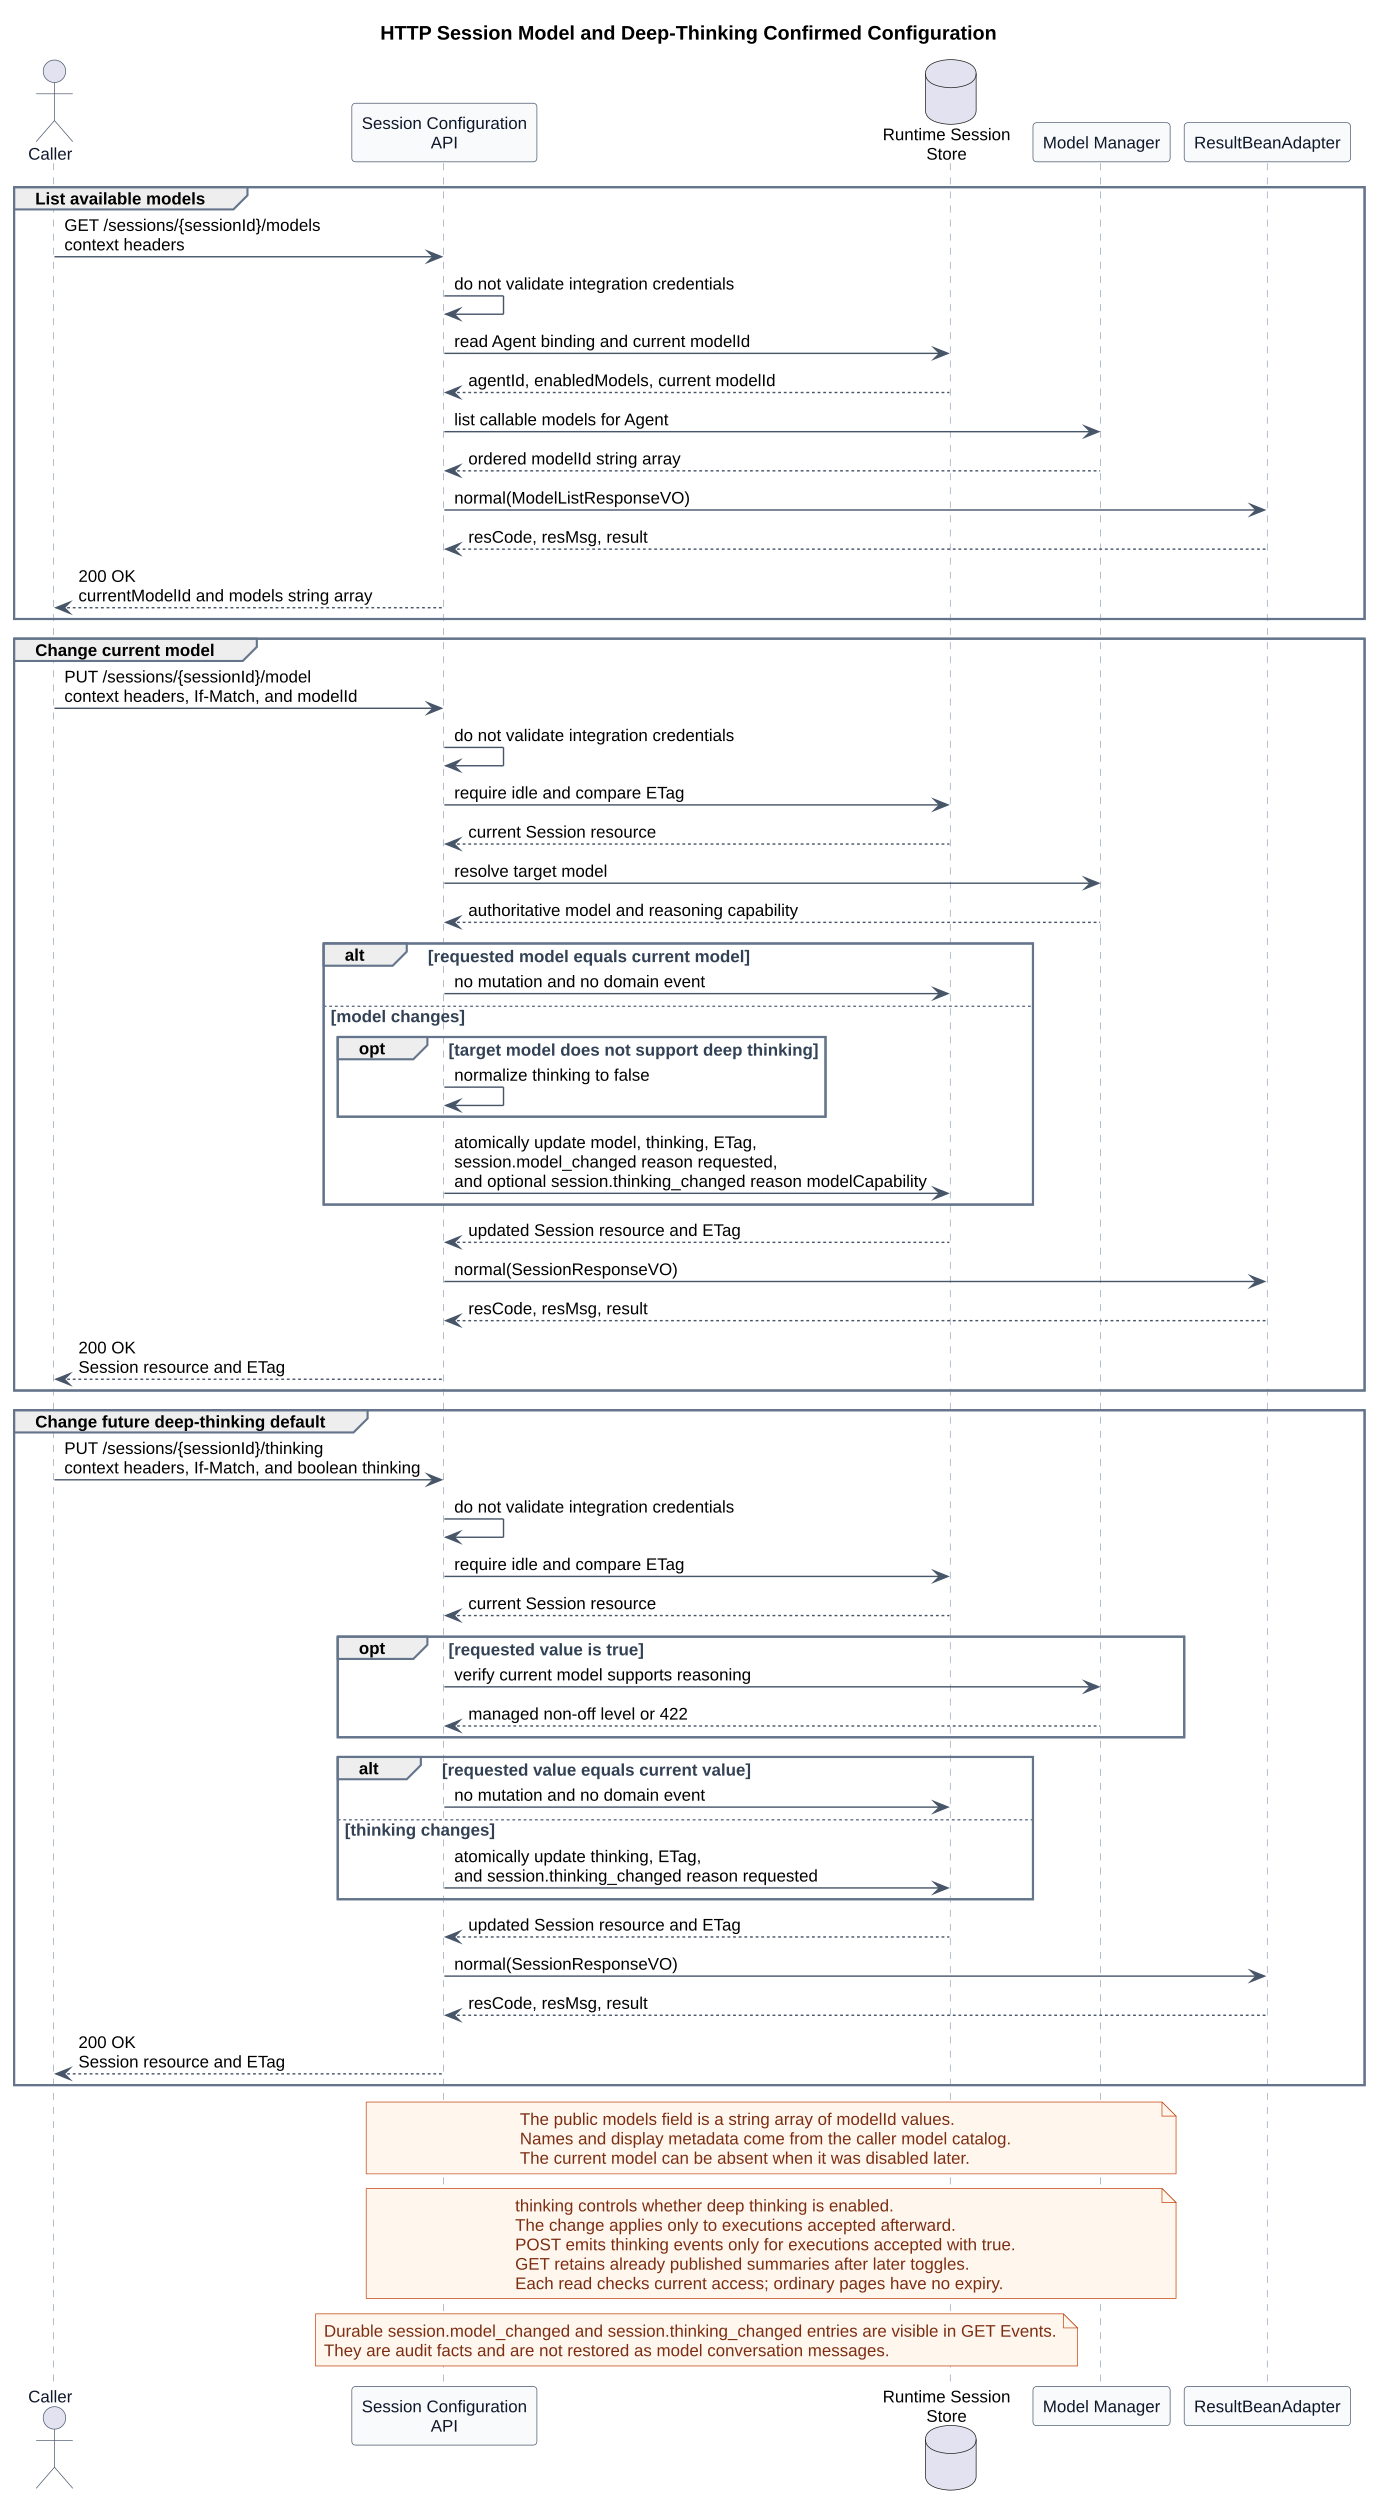
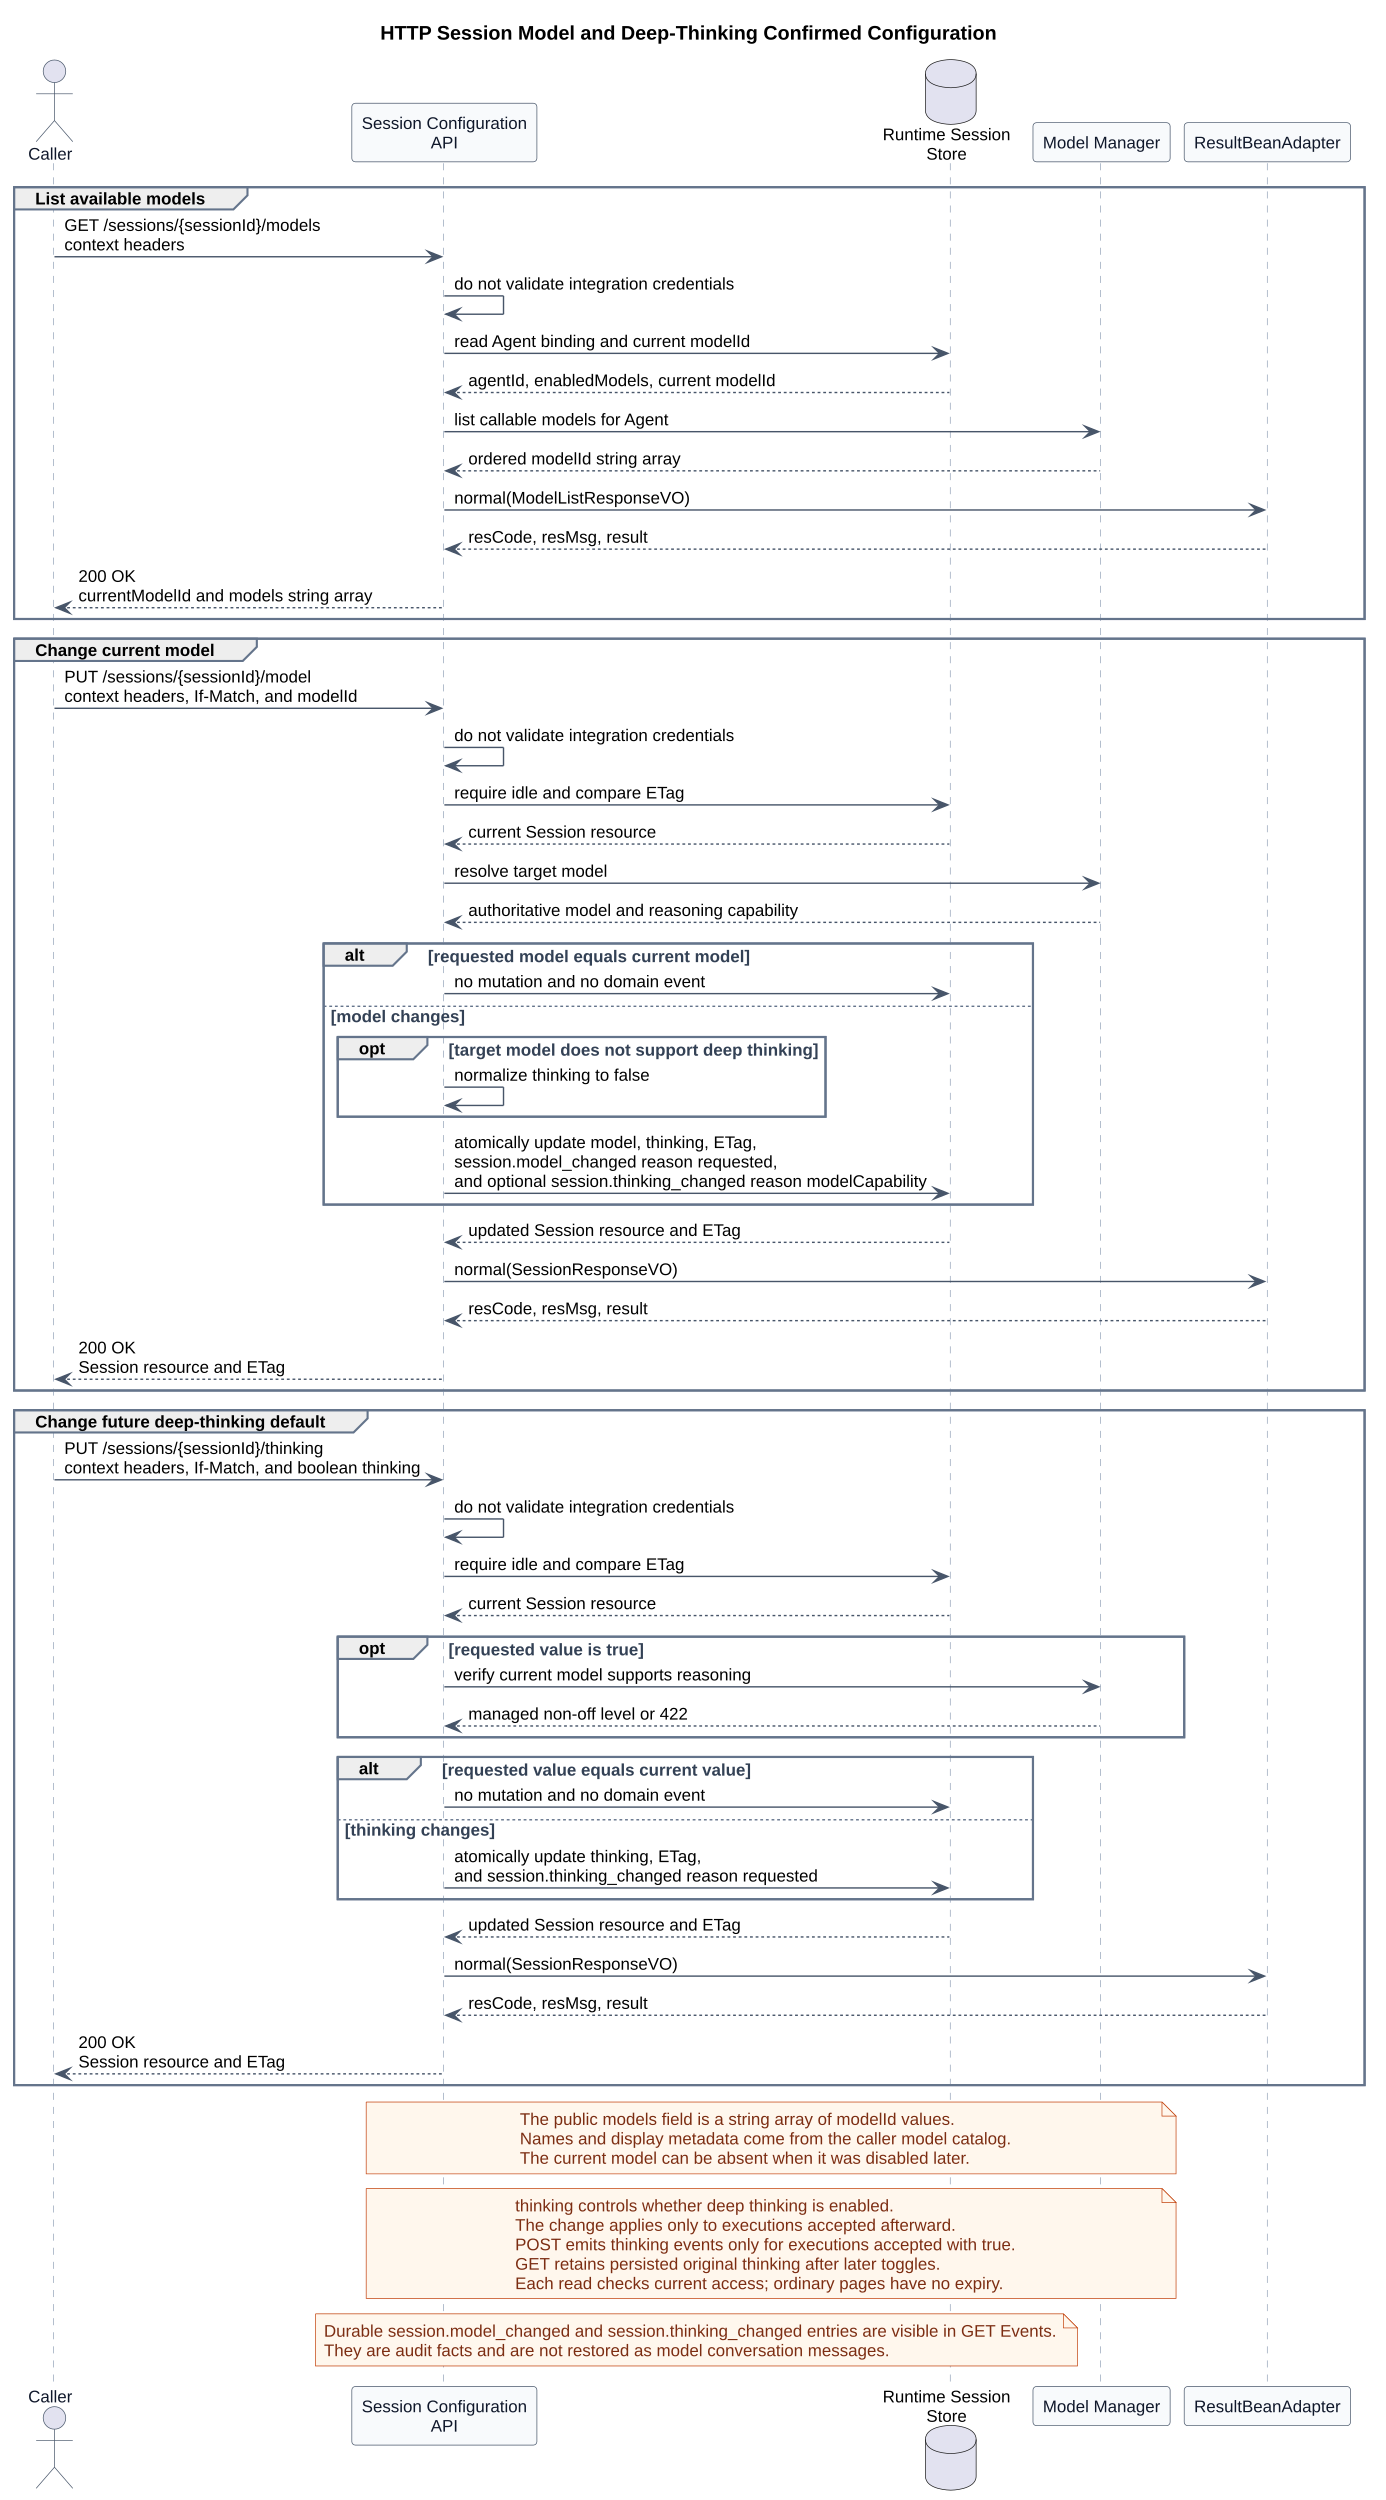
<svg xmlns="http://www.w3.org/2000/svg" contentStyleType="text/css" data-diagram-type="SEQUENCE" height="1775px" preserveAspectRatio="none" style="width:984px;height:1775px;background:#FFFFFF;" version="1.1" viewBox="0 0 984 1775" width="984px" zoomAndPan="magnify">
  <defs />
  <g>
    <g class="title" data-source-line="1">
      <text fill="#000000" font-family="Arial" font-size="14" font-weight="700" lengthAdjust="spacing" textLength="437.89" x="269.985" y="28.132">HTTP Session Model and Deep-Thinking Confirmed Configuration</text>
    </g>
    <rect fill="none" height="306.586" style="stroke:#64748B;stroke-width:1.5;" width="958.859" x="10" y="132.898" />
    <rect fill="none" height="533.775" style="stroke:#64748B;stroke-width:1.5;" width="958.859" x="10" y="453.483" />
    <rect fill="none" height="185.391" style="stroke:#64748B;stroke-width:1.5;" width="503.617" x="229.795" y="669.874" />
    <rect fill="none" height="56.598" style="stroke:#64748B;stroke-width:1.5;" width="346.32" x="239.795" y="736.27" />
    <rect fill="none" height="479.178" style="stroke:#64748B;stroke-width:1.5;" width="958.859" x="10" y="1001.259" />
    <rect fill="none" height="71.397" style="stroke:#64748B;stroke-width:1.5;" width="600.996" x="239.795" y="1162.052" />
    <rect fill="none" height="100.994" style="stroke:#64748B;stroke-width:1.5;" width="493.617" x="239.795" y="1247.448" />
    <g class="participant-lifeline" data-entity-uid="part1" data-qualified-name="Caller" data-source-line="51" id="part1-lifeline">
      <g>
        <rect fill="#000000" fill-opacity="0" height="1579.527" width="8" x="34.671" y="115.897" />
        <line style="stroke:#94A3B8;stroke-width:0.5;stroke-dasharray:5,5;" x1="38" x2="38" y1="115.897" y2="1695.425" />
      </g>
    </g>
    <g class="participant-lifeline" data-entity-uid="part2" data-qualified-name="API" data-source-line="52" id="part2-lifeline">
      <g>
        <rect fill="#000000" fill-opacity="0" height="1579.527" width="8" x="311.497" y="115.897" />
        <line style="stroke:#94A3B8;stroke-width:0.5;stroke-dasharray:5,5;" x1="314.795" x2="314.795" y1="115.897" y2="1695.425" />
      </g>
    </g>
    <g class="participant-lifeline" data-entity-uid="part3" data-qualified-name="Store" data-source-line="53" id="part3-lifeline">
      <g>
        <rect fill="#000000" fill-opacity="0" height="1579.527" width="8" x="671.058" y="115.897" />
        <line style="stroke:#94A3B8;stroke-width:0.5;stroke-dasharray:5,5;" x1="674.703" x2="674.703" y1="115.897" y2="1695.425" />
      </g>
    </g>
    <g class="participant-lifeline" data-entity-uid="part4" data-qualified-name="Models" data-source-line="54" id="part4-lifeline">
      <g>
        <rect fill="#000000" fill-opacity="0" height="1579.527" width="8" x="778.102" y="115.897" />
        <line style="stroke:#94A3B8;stroke-width:0.5;stroke-dasharray:5,5;" x1="781.412" x2="781.412" y1="115.897" y2="1695.425" />
      </g>
    </g>
    <g class="participant-lifeline" data-entity-uid="part5" data-qualified-name="ResultBeanAdapter" data-source-line="55" id="part5-lifeline">
      <g>
        <rect fill="#000000" fill-opacity="0" height="1579.527" width="8" x="895.825" y="115.897" />
        <line style="stroke:#94A3B8;stroke-width:0.5;stroke-dasharray:5,5;" x1="899.791" x2="899.791" y1="115.897" y2="1695.425" />
      </g>
    </g>
    <g class="participant participant-head" data-entity-uid="part1" data-qualified-name="Caller" data-source-line="51" id="part1-head">
      <text fill="#0F172A" font-family="Arial" font-size="12" lengthAdjust="spacing" textLength="31.342" x="20" y="113.355">Caller</text>
      <ellipse cx="38.671" cy="50.599" fill="#E2E2F0" rx="8" ry="8" style="stroke:#475569;stroke-width:0.5;" />
      <path d="M38.671,58.599 L38.671,85.599 M25.671,66.599 L51.671,66.599 M38.671,85.599 L25.671,100.599 M38.671,85.599 L51.671,100.599" fill="none" style="stroke:#475569;stroke-width:0.5;" />
    </g>
    <g class="participant participant-tail" data-entity-uid="part1" data-qualified-name="Caller" data-source-line="51" id="part1-tail">
      <text fill="#0F172A" font-family="Arial" font-size="12" lengthAdjust="spacing" textLength="31.342" x="20" y="1705.681">Caller</text>
      <ellipse cx="38.671" cy="1716.724" fill="#E2E2F0" rx="8" ry="8" style="stroke:#475569;stroke-width:0.5;" />
      <path d="M38.671,1724.724 L38.671,1751.724 M25.671,1732.724 L51.671,1732.724 M38.671,1751.724 L25.671,1766.724 M38.671,1751.724 L51.671,1766.724" fill="none" style="stroke:#475569;stroke-width:0.5;" />
    </g>
    <g class="participant participant-head" data-entity-uid="part2" data-qualified-name="API" data-source-line="52" id="part2-head">
      <rect fill="#F8FAFC" height="41.598" rx="2.5" ry="2.5" style="stroke:#475569;stroke-width:0.5;" width="131.404" x="249.795" y="73.3" />
      <text fill="#0F172A" font-family="Arial" font-size="12" lengthAdjust="spacing" textLength="117.404" x="256.795" y="91.556">Session Configuration</text>
      <text fill="#0F172A" font-family="Arial" font-size="12" lengthAdjust="spacing" textLength="19.342" x="305.826" y="105.355">API</text>
    </g>
    <g class="participant participant-tail" data-entity-uid="part2" data-qualified-name="API" data-source-line="52" id="part2-tail">
      <rect fill="#F8FAFC" height="41.598" rx="2.5" ry="2.5" style="stroke:#475569;stroke-width:0.5;" width="131.404" x="249.795" y="1694.425" />
      <text fill="#0F172A" font-family="Arial" font-size="12" lengthAdjust="spacing" textLength="117.404" x="256.795" y="1712.681">Session Configuration</text>
      <text fill="#0F172A" font-family="Arial" font-size="12" lengthAdjust="spacing" textLength="19.342" x="305.826" y="1726.479">API</text>
    </g>
    <g class="participant participant-head" data-entity-uid="part3" data-qualified-name="Store" data-source-line="53" id="part3-head">
      <text fill="#000000" font-family="Arial" font-size="12" lengthAdjust="spacing" textLength="90.709" x="626.703" y="99.556">Runtime Session</text>
      <text fill="#000000" font-family="Arial" font-size="12" lengthAdjust="spacing" textLength="28.682" x="657.717" y="113.355">Store</text>
      <path d="M657.058,52.3 C657.058,42.3 675.058,42.3 675.058,42.3 C675.058,42.3 693.058,42.3 693.058,52.3 L693.058,78.3 C693.058,88.3 675.058,88.3 675.058,88.3 C675.058,88.3 657.058,88.3 657.058,78.3 L657.058,52.3" fill="#E2E2F0" style="stroke:#181818;stroke-width:0.5;" />
      <path d="M657.058,52.3 C657.058,62.3 675.058,62.3 675.058,62.3 C675.058,62.3 693.058,62.3 693.058,52.3" fill="none" style="stroke:#181818;stroke-width:0.5;" />
    </g>
    <g class="participant participant-tail" data-entity-uid="part3" data-qualified-name="Store" data-source-line="53" id="part3-tail">
      <text fill="#000000" font-family="Arial" font-size="12" lengthAdjust="spacing" textLength="90.709" x="626.703" y="1705.681">Runtime Session</text>
      <text fill="#000000" font-family="Arial" font-size="12" lengthAdjust="spacing" textLength="28.682" x="657.717" y="1719.479">Store</text>
      <path d="M657.058,1732.023 C657.058,1722.023 675.058,1722.023 675.058,1722.023 C675.058,1722.023 693.058,1722.023 693.058,1732.023 L693.058,1758.023 C693.058,1768.023 675.058,1768.023 675.058,1768.023 C675.058,1768.023 657.058,1768.023 657.058,1758.023 L657.058,1732.023" fill="#E2E2F0" style="stroke:#181818;stroke-width:0.5;" />
      <path d="M657.058,1732.023 C657.058,1742.023 675.058,1742.023 675.058,1742.023 C675.058,1742.023 693.058,1742.023 693.058,1732.023" fill="none" style="stroke:#181818;stroke-width:0.5;" />
    </g>
    <g class="participant participant-head" data-entity-uid="part4" data-qualified-name="Models" data-source-line="54" id="part4-head">
      <rect fill="#F8FAFC" height="27.799" rx="2.5" ry="2.5" style="stroke:#475569;stroke-width:0.5;" width="97.379" x="733.412" y="87.099" />
      <text fill="#0F172A" font-family="Arial" font-size="12" lengthAdjust="spacing" textLength="83.379" x="740.412" y="105.355">Model Manager</text>
    </g>
    <g class="participant participant-tail" data-entity-uid="part4" data-qualified-name="Models" data-source-line="54" id="part4-tail">
      <rect fill="#F8FAFC" height="27.799" rx="2.5" ry="2.5" style="stroke:#475569;stroke-width:0.5;" width="97.379" x="733.412" y="1694.425" />
      <text fill="#0F172A" font-family="Arial" font-size="12" lengthAdjust="spacing" textLength="83.379" x="740.412" y="1712.681">Model Manager</text>
    </g>
    <g class="participant participant-head" data-entity-uid="part5" data-qualified-name="ResultBeanAdapter" data-source-line="55" id="part5-head">
      <rect fill="#F8FAFC" height="27.799" rx="2.5" ry="2.5" style="stroke:#475569;stroke-width:0.5;" width="118.068" x="840.791" y="87.099" />
      <text fill="#0F172A" font-family="Arial" font-size="12" lengthAdjust="spacing" textLength="104.068" x="847.791" y="105.355">ResultBeanAdapter</text>
    </g>
    <g class="participant participant-tail" data-entity-uid="part5" data-qualified-name="ResultBeanAdapter" data-source-line="55" id="part5-tail">
      <rect fill="#F8FAFC" height="27.799" rx="2.5" ry="2.5" style="stroke:#475569;stroke-width:0.5;" width="118.068" x="840.791" y="1694.425" />
      <text fill="#0F172A" font-family="Arial" font-size="12" lengthAdjust="spacing" textLength="104.068" x="847.791" y="1712.681">ResultBeanAdapter</text>
    </g>
    <path d="M10,132.898 L175.715,132.898 L175.715,138.696 L165.715,148.696 L10,148.696 L10,132.898" fill="#EEEEEE" style="stroke:#64748B;stroke-width:1.5;" />
    <rect fill="none" height="306.586" style="stroke:#64748B;stroke-width:1.5;" width="958.859" x="10" y="132.898" />
    <text fill="#000000" font-family="Arial" font-size="12" font-weight="700" lengthAdjust="spacing" textLength="120.715" x="25" y="145.153">List available models</text>
    <g class="message" data-entity-1="part1" data-entity-2="part2" data-source-line="58" id="msg1">
      <polygon fill="#475569" points="303.497,178.294,313.497,182.294,303.497,186.294,307.497,182.294" style="stroke:#475569;stroke-width:1;stroke-linejoin:miter;stroke-miterlimit:10;" />
      <line style="stroke:#475569;stroke-width:1;" x1="38.671" x2="309.497" y1="182.294" y2="182.294" />
      <text fill="#000000" font-family="Arial" font-size="12" lengthAdjust="spacing" textLength="182.086" x="45.671" y="163.952">GET /sessions/{sessionId}/models</text>
      <text fill="#000000" font-family="Arial" font-size="12" lengthAdjust="spacing" textLength="85.389" x="45.671" y="177.751">context headers</text>
    </g>
    <g class="message" data-entity-1="part2" data-entity-2="part2" data-source-line="59" id="msg2">
      <line style="stroke:#475569;stroke-width:1;" x1="315.497" x2="357.497" y1="210.093" y2="210.093" />
      <line style="stroke:#475569;stroke-width:1;" x1="357.497" x2="357.497" y1="210.093" y2="223.093" />
      <line style="stroke:#475569;stroke-width:1;" x1="316.497" x2="357.497" y1="223.093" y2="223.093" />
      <polygon fill="#475569" points="326.497,219.093,316.497,223.093,326.497,227.093,322.497,223.093" style="stroke:#475569;stroke-width:1;stroke-linejoin:miter;stroke-miterlimit:10;" />
      <text fill="#000000" font-family="Arial" font-size="12" lengthAdjust="spacing" textLength="198.797" x="322.497" y="205.55">do not validate integration credentials</text>
    </g>
    <g class="message" data-entity-1="part2" data-entity-2="part3" data-source-line="60" id="msg3">
      <polygon fill="#475569" points="663.058,246.892,673.058,250.892,663.058,254.892,667.058,250.892" style="stroke:#475569;stroke-width:1;stroke-linejoin:miter;stroke-miterlimit:10;" />
      <line style="stroke:#475569;stroke-width:1;" x1="315.497" x2="669.058" y1="250.892" y2="250.892" />
      <text fill="#000000" font-family="Arial" font-size="12" lengthAdjust="spacing" textLength="210.809" x="322.497" y="246.349">read Agent binding and current modelId</text>
    </g>
    <g class="message" data-entity-1="part3" data-entity-2="part2" data-source-line="61" id="msg4">
      <polygon fill="#475569" points="326.497,274.69,316.497,278.69,326.497,282.69,322.497,278.69" style="stroke:#475569;stroke-width:1;stroke-linejoin:miter;stroke-miterlimit:10;" />
      <line style="stroke:#475569;stroke-width:1;stroke-dasharray:2,2;" x1="320.497" x2="674.058" y1="278.69" y2="278.69" />
      <text fill="#000000" font-family="Arial" font-size="12" lengthAdjust="spacing" textLength="218.139" x="332.497" y="274.147">agentId, enabledModels, current modelId</text>
    </g>
    <g class="message" data-entity-1="part2" data-entity-2="part4" data-source-line="62" id="msg5">
      <polygon fill="#475569" points="770.102,302.489,780.102,306.489,770.102,310.489,774.102,306.489" style="stroke:#475569;stroke-width:1;stroke-linejoin:miter;stroke-miterlimit:10;" />
      <line style="stroke:#475569;stroke-width:1;" x1="315.497" x2="776.102" y1="306.489" y2="306.489" />
      <text fill="#000000" font-family="Arial" font-size="12" lengthAdjust="spacing" textLength="152.742" x="322.497" y="301.946">list callable models for Agent</text>
    </g>
    <g class="message" data-entity-1="part4" data-entity-2="part2" data-source-line="63" id="msg6">
      <polygon fill="#475569" points="326.497,330.288,316.497,334.288,326.497,338.288,322.497,334.288" style="stroke:#475569;stroke-width:1;stroke-linejoin:miter;stroke-miterlimit:10;" />
      <line style="stroke:#475569;stroke-width:1;stroke-dasharray:2,2;" x1="320.497" x2="781.102" y1="334.288" y2="334.288" />
      <text fill="#000000" font-family="Arial" font-size="12" lengthAdjust="spacing" textLength="150.738" x="332.497" y="329.745">ordered modelId string array</text>
    </g>
    <g class="message" data-entity-1="part2" data-entity-2="part5" data-source-line="64" id="msg7">
      <polygon fill="#475569" points="887.825,358.087,897.825,362.087,887.825,366.087,891.825,362.087" style="stroke:#475569;stroke-width:1;stroke-linejoin:miter;stroke-miterlimit:10;" />
      <line style="stroke:#475569;stroke-width:1;" x1="315.497" x2="893.825" y1="362.087" y2="362.087" />
      <text fill="#000000" font-family="Arial" font-size="12" lengthAdjust="spacing" textLength="167.402" x="322.497" y="357.544">normal(ModelListResponseVO)</text>
    </g>
    <g class="message" data-entity-1="part5" data-entity-2="part2" data-source-line="65" id="msg8">
      <polygon fill="#475569" points="326.497,385.886,316.497,389.886,326.497,393.886,322.497,389.886" style="stroke:#475569;stroke-width:1;stroke-linejoin:miter;stroke-miterlimit:10;" />
      <line style="stroke:#475569;stroke-width:1;stroke-dasharray:2,2;" x1="320.497" x2="898.825" y1="389.886" y2="389.886" />
      <text fill="#000000" font-family="Arial" font-size="12" lengthAdjust="spacing" textLength="127.377" x="332.497" y="385.343">resCode, resMsg, result</text>
    </g>
    <g class="message" data-entity-1="part2" data-entity-2="part1" data-source-line="66" id="msg9">
      <polygon fill="#475569" points="49.671,427.483,39.671,431.483,49.671,435.483,45.671,431.483" style="stroke:#475569;stroke-width:1;stroke-linejoin:miter;stroke-miterlimit:10;" />
      <line style="stroke:#475569;stroke-width:1;stroke-dasharray:2,2;" x1="43.671" x2="314.497" y1="431.483" y2="431.483" />
      <text fill="#000000" font-family="Arial" font-size="12" lengthAdjust="spacing" textLength="40.693" x="55.671" y="413.142">200 OK</text>
      <text fill="#000000" font-family="Arial" font-size="12" lengthAdjust="spacing" textLength="208.764" x="55.671" y="426.94">currentModelId and models string array</text>
    </g>
    <path d="M10,453.483 L182.353,453.483 L182.353,459.282 L172.353,469.282 L10,469.282 L10,453.483" fill="#EEEEEE" style="stroke:#64748B;stroke-width:1.5;" />
    <rect fill="none" height="533.775" style="stroke:#64748B;stroke-width:1.5;" width="958.859" x="10" y="453.483" />
    <text fill="#000000" font-family="Arial" font-size="12" font-weight="700" lengthAdjust="spacing" textLength="127.353" x="25" y="465.739">Change current model</text>
    <g class="message" data-entity-1="part1" data-entity-2="part2" data-source-line="70" id="msg10">
      <polygon fill="#475569" points="303.497,498.88,313.497,502.88,303.497,506.88,307.497,502.88" style="stroke:#475569;stroke-width:1;stroke-linejoin:miter;stroke-miterlimit:10;" />
      <line style="stroke:#475569;stroke-width:1;" x1="38.671" x2="309.497" y1="502.88" y2="502.88" />
      <text fill="#000000" font-family="Arial" font-size="12" lengthAdjust="spacing" textLength="175.418" x="45.671" y="484.538">PUT /sessions/{sessionId}/model</text>
      <text fill="#000000" font-family="Arial" font-size="12" lengthAdjust="spacing" textLength="208.113" x="45.671" y="498.337">context headers, If-Match, and modelId</text>
    </g>
    <g class="message" data-entity-1="part2" data-entity-2="part2" data-source-line="71" id="msg11">
      <line style="stroke:#475569;stroke-width:1;" x1="315.497" x2="357.497" y1="530.679" y2="530.679" />
      <line style="stroke:#475569;stroke-width:1;" x1="357.497" x2="357.497" y1="530.679" y2="543.679" />
      <line style="stroke:#475569;stroke-width:1;" x1="316.497" x2="357.497" y1="543.679" y2="543.679" />
      <polygon fill="#475569" points="326.497,539.679,316.497,543.679,326.497,547.679,322.497,543.679" style="stroke:#475569;stroke-width:1;stroke-linejoin:miter;stroke-miterlimit:10;" />
      <text fill="#000000" font-family="Arial" font-size="12" lengthAdjust="spacing" textLength="198.797" x="322.497" y="526.136">do not validate integration credentials</text>
    </g>
    <g class="message" data-entity-1="part2" data-entity-2="part3" data-source-line="72" id="msg12">
      <polygon fill="#475569" points="663.058,567.477,673.058,571.477,663.058,575.477,667.058,571.477" style="stroke:#475569;stroke-width:1;stroke-linejoin:miter;stroke-miterlimit:10;" />
      <line style="stroke:#475569;stroke-width:1;" x1="315.497" x2="669.058" y1="571.477" y2="571.477" />
      <text fill="#000000" font-family="Arial" font-size="12" lengthAdjust="spacing" textLength="164.76" x="322.497" y="566.935">require idle and compare ETag</text>
    </g>
    <g class="message" data-entity-1="part3" data-entity-2="part2" data-source-line="73" id="msg13">
      <polygon fill="#475569" points="326.497,595.276,316.497,599.276,326.497,603.276,322.497,599.276" style="stroke:#475569;stroke-width:1;stroke-linejoin:miter;stroke-miterlimit:10;" />
      <line style="stroke:#475569;stroke-width:1;stroke-dasharray:2,2;" x1="320.497" x2="674.058" y1="599.276" y2="599.276" />
      <text fill="#000000" font-family="Arial" font-size="12" lengthAdjust="spacing" textLength="133.394" x="332.497" y="594.733">current Session resource</text>
    </g>
    <g class="message" data-entity-1="part2" data-entity-2="part4" data-source-line="74" id="msg14">
      <polygon fill="#475569" points="770.102,623.075,780.102,627.075,770.102,631.075,774.102,627.075" style="stroke:#475569;stroke-width:1;stroke-linejoin:miter;stroke-miterlimit:10;" />
      <line style="stroke:#475569;stroke-width:1;" x1="315.497" x2="776.102" y1="627.075" y2="627.075" />
      <text fill="#000000" font-family="Arial" font-size="12" lengthAdjust="spacing" textLength="108.721" x="322.497" y="622.532">resolve target model</text>
    </g>
    <g class="message" data-entity-1="part4" data-entity-2="part2" data-source-line="75" id="msg15">
      <polygon fill="#475569" points="326.497,650.874,316.497,654.874,326.497,658.874,322.497,654.874" style="stroke:#475569;stroke-width:1;stroke-linejoin:miter;stroke-miterlimit:10;" />
      <line style="stroke:#475569;stroke-width:1;stroke-dasharray:2,2;" x1="320.497" x2="781.102" y1="654.874" y2="654.874" />
      <text fill="#000000" font-family="Arial" font-size="12" lengthAdjust="spacing" textLength="234.147" x="332.497" y="650.331">authoritative model and reasoning capability</text>
    </g>
    <path d="M229.795,669.874 L288.799,669.874 L288.799,675.673 L278.799,685.673 L229.795,685.673 L229.795,669.874" fill="#EEEEEE" style="stroke:#64748B;stroke-width:1.5;" />
    <rect fill="none" height="185.391" style="stroke:#64748B;stroke-width:1.5;" width="503.617" x="229.795" y="669.874" />
    <text fill="#000000" font-family="Arial" font-size="12" font-weight="700" lengthAdjust="spacing" textLength="14.004" x="244.795" y="682.13">alt</text>
    <text fill="#334155" font-family="Arial" font-size="12" font-weight="700" lengthAdjust="spacing" textLength="228.715" x="303.799" y="683.13">[requested model equals current model]</text>
    <g class="message" data-entity-1="part2" data-entity-2="part3" data-source-line="77" id="msg16">
      <polygon fill="#475569" points="663.058,701.472,673.058,705.472,663.058,709.472,667.058,705.472" style="stroke:#475569;stroke-width:1;stroke-linejoin:miter;stroke-miterlimit:10;" />
      <line style="stroke:#475569;stroke-width:1;" x1="315.497" x2="669.058" y1="705.472" y2="705.472" />
      <text fill="#000000" font-family="Arial" font-size="12" lengthAdjust="spacing" textLength="178.125" x="322.497" y="700.929">no mutation and no domain event</text>
    </g>
    <line style="stroke:#64748B;stroke-width:1;stroke-dasharray:2,2;" x1="229.795" x2="733.412" y1="714.472" y2="714.472" />
    <text fill="#334155" font-family="Arial" font-size="12" font-weight="700" lengthAdjust="spacing" textLength="95.35" x="234.795" y="725.727">[model changes]</text>
    <path d="M239.795,736.27 L303.451,736.27 L303.451,742.069 L293.451,752.069 L239.795,752.069 L239.795,736.27" fill="#EEEEEE" style="stroke:#64748B;stroke-width:1.5;" />
    <rect fill="none" height="56.598" style="stroke:#64748B;stroke-width:1.5;" width="346.32" x="239.795" y="736.27" />
    <text fill="#000000" font-family="Arial" font-size="12" font-weight="700" lengthAdjust="spacing" textLength="18.656" x="254.795" y="748.526">opt</text>
    <text fill="#334155" font-family="Arial" font-size="12" font-weight="700" lengthAdjust="spacing" textLength="262.664" x="318.451" y="749.526">[target model does not support deep thinking]</text>
    <g class="message" data-entity-1="part2" data-entity-2="part2" data-source-line="80" id="msg17">
      <line style="stroke:#475569;stroke-width:1;" x1="315.497" x2="357.497" y1="771.868" y2="771.868" />
      <line style="stroke:#475569;stroke-width:1;" x1="357.497" x2="357.497" y1="771.868" y2="784.868" />
      <line style="stroke:#475569;stroke-width:1;" x1="316.497" x2="357.497" y1="784.868" y2="784.868" />
      <polygon fill="#475569" points="326.497,780.868,316.497,784.868,326.497,788.868,322.497,784.868" style="stroke:#475569;stroke-width:1;stroke-linejoin:miter;stroke-miterlimit:10;" />
      <text fill="#000000" font-family="Arial" font-size="12" lengthAdjust="spacing" textLength="138.738" x="322.497" y="767.325">normalize thinking to false</text>
    </g>
    <g class="message" data-entity-1="part2" data-entity-2="part3" data-source-line="82" id="msg18">
      <polygon fill="#475569" points="663.058,843.265,673.058,847.265,663.058,851.265,667.058,847.265" style="stroke:#475569;stroke-width:1;stroke-linejoin:miter;stroke-miterlimit:10;" />
      <line style="stroke:#475569;stroke-width:1;" x1="315.497" x2="669.058" y1="847.265" y2="847.265" />
      <text fill="#000000" font-family="Arial" font-size="12" lengthAdjust="spacing" textLength="216.117" x="322.497" y="815.124">atomically update model, thinking, ETag,</text>
      <text fill="#000000" font-family="Arial" font-size="12" lengthAdjust="spacing" textLength="229.488" x="322.497" y="828.923">session.model_changed reason requested,</text>
      <text fill="#000000" font-family="Arial" font-size="12" lengthAdjust="spacing" textLength="335.56" x="322.497" y="842.722">and optional session.thinking_changed reason modelCapability</text>
    </g>
    <g class="message" data-entity-1="part3" data-entity-2="part2" data-source-line="84" id="msg19">
      <polygon fill="#475569" points="326.497,878.063,316.497,882.063,326.497,886.063,322.497,882.063" style="stroke:#475569;stroke-width:1;stroke-linejoin:miter;stroke-miterlimit:10;" />
      <line style="stroke:#475569;stroke-width:1;stroke-dasharray:2,2;" x1="320.497" x2="674.058" y1="882.063" y2="882.063" />
      <text fill="#000000" font-family="Arial" font-size="12" lengthAdjust="spacing" textLength="194.795" x="332.497" y="877.52">updated Session resource and ETag</text>
    </g>
    <g class="message" data-entity-1="part2" data-entity-2="part5" data-source-line="85" id="msg20">
      <polygon fill="#475569" points="887.825,905.862,897.825,909.862,887.825,913.862,891.825,909.862" style="stroke:#475569;stroke-width:1;stroke-linejoin:miter;stroke-miterlimit:10;" />
      <line style="stroke:#475569;stroke-width:1;" x1="315.497" x2="893.825" y1="909.862" y2="909.862" />
      <text fill="#000000" font-family="Arial" font-size="12" lengthAdjust="spacing" textLength="158.736" x="322.497" y="905.319">normal(SessionResponseVO)</text>
    </g>
    <g class="message" data-entity-1="part5" data-entity-2="part2" data-source-line="86" id="msg21">
      <polygon fill="#475569" points="326.497,933.661,316.497,937.661,326.497,941.661,322.497,937.661" style="stroke:#475569;stroke-width:1;stroke-linejoin:miter;stroke-miterlimit:10;" />
      <line style="stroke:#475569;stroke-width:1;stroke-dasharray:2,2;" x1="320.497" x2="898.825" y1="937.661" y2="937.661" />
      <text fill="#000000" font-family="Arial" font-size="12" lengthAdjust="spacing" textLength="127.377" x="332.497" y="933.118">resCode, resMsg, result</text>
    </g>
    <g class="message" data-entity-1="part2" data-entity-2="part1" data-source-line="87" id="msg22">
      <polygon fill="#475569" points="49.671,975.259,39.671,979.259,49.671,983.259,45.671,979.259" style="stroke:#475569;stroke-width:1;stroke-linejoin:miter;stroke-miterlimit:10;" />
      <line style="stroke:#475569;stroke-width:1;stroke-dasharray:2,2;" x1="43.671" x2="314.497" y1="979.259" y2="979.259" />
      <text fill="#000000" font-family="Arial" font-size="12" lengthAdjust="spacing" textLength="40.693" x="55.671" y="960.917">200 OK</text>
      <text fill="#000000" font-family="Arial" font-size="12" lengthAdjust="spacing" textLength="148.084" x="55.671" y="974.716">Session resource and ETag</text>
    </g>
    <path d="M10,1001.259 L260.998,1001.259 L260.998,1007.058 L250.998,1017.058 L10,1017.058 L10,1001.259" fill="#EEEEEE" style="stroke:#64748B;stroke-width:1.5;" />
    <rect fill="none" height="479.178" style="stroke:#64748B;stroke-width:1.5;" width="958.859" x="10" y="1001.259" />
    <text fill="#000000" font-family="Arial" font-size="12" font-weight="700" lengthAdjust="spacing" textLength="205.998" x="25" y="1013.515">Change future deep-thinking default</text>
    <g class="message" data-entity-1="part1" data-entity-2="part2" data-source-line="91" id="msg23">
      <polygon fill="#475569" points="303.497,1046.655,313.497,1050.655,303.497,1054.655,307.497,1050.655" style="stroke:#475569;stroke-width:1;stroke-linejoin:miter;stroke-miterlimit:10;" />
      <line style="stroke:#475569;stroke-width:1;" x1="38.671" x2="309.497" y1="1050.655" y2="1050.655" />
      <text fill="#000000" font-family="Arial" font-size="12" lengthAdjust="spacing" textLength="184.096" x="45.671" y="1032.313">PUT /sessions/{sessionId}/thinking</text>
      <text fill="#000000" font-family="Arial" font-size="12" lengthAdjust="spacing" textLength="252.826" x="45.671" y="1046.112">context headers, If-Match, and boolean thinking</text>
    </g>
    <g class="message" data-entity-1="part2" data-entity-2="part2" data-source-line="92" id="msg24">
      <line style="stroke:#475569;stroke-width:1;" x1="315.497" x2="357.497" y1="1078.454" y2="1078.454" />
      <line style="stroke:#475569;stroke-width:1;" x1="357.497" x2="357.497" y1="1078.454" y2="1091.454" />
      <line style="stroke:#475569;stroke-width:1;" x1="316.497" x2="357.497" y1="1091.454" y2="1091.454" />
      <polygon fill="#475569" points="326.497,1087.454,316.497,1091.454,326.497,1095.454,322.497,1091.454" style="stroke:#475569;stroke-width:1;stroke-linejoin:miter;stroke-miterlimit:10;" />
      <text fill="#000000" font-family="Arial" font-size="12" lengthAdjust="spacing" textLength="198.797" x="322.497" y="1073.911">do not validate integration credentials</text>
    </g>
    <g class="message" data-entity-1="part2" data-entity-2="part3" data-source-line="93" id="msg25">
      <polygon fill="#475569" points="663.058,1115.253,673.058,1119.253,663.058,1123.253,667.058,1119.253" style="stroke:#475569;stroke-width:1;stroke-linejoin:miter;stroke-miterlimit:10;" />
      <line style="stroke:#475569;stroke-width:1;" x1="315.497" x2="669.058" y1="1119.253" y2="1119.253" />
      <text fill="#000000" font-family="Arial" font-size="12" lengthAdjust="spacing" textLength="164.76" x="322.497" y="1114.71">require idle and compare ETag</text>
    </g>
    <g class="message" data-entity-1="part3" data-entity-2="part2" data-source-line="94" id="msg26">
      <polygon fill="#475569" points="326.497,1143.052,316.497,1147.052,326.497,1151.052,322.497,1147.052" style="stroke:#475569;stroke-width:1;stroke-linejoin:miter;stroke-miterlimit:10;" />
      <line style="stroke:#475569;stroke-width:1;stroke-dasharray:2,2;" x1="320.497" x2="674.058" y1="1147.052" y2="1147.052" />
      <text fill="#000000" font-family="Arial" font-size="12" lengthAdjust="spacing" textLength="133.394" x="332.497" y="1142.509">current Session resource</text>
    </g>
    <path d="M239.795,1162.052 L303.451,1162.052 L303.451,1167.851 L293.451,1177.851 L239.795,1177.851 L239.795,1162.052" fill="#EEEEEE" style="stroke:#64748B;stroke-width:1.5;" />
    <rect fill="none" height="71.397" style="stroke:#64748B;stroke-width:1.5;" width="600.996" x="239.795" y="1162.052" />
    <text fill="#000000" font-family="Arial" font-size="12" font-weight="700" lengthAdjust="spacing" textLength="18.656" x="254.795" y="1174.308">opt</text>
    <text fill="#334155" font-family="Arial" font-size="12" font-weight="700" lengthAdjust="spacing" textLength="138.709" x="318.451" y="1175.308">[requested value is true]</text>
    <g class="message" data-entity-1="part2" data-entity-2="part4" data-source-line="96" id="msg27">
      <polygon fill="#475569" points="770.102,1193.649,780.102,1197.649,770.102,1201.649,774.102,1197.649" style="stroke:#475569;stroke-width:1;stroke-linejoin:miter;stroke-miterlimit:10;" />
      <line style="stroke:#475569;stroke-width:1;" x1="315.497" x2="776.102" y1="1197.649" y2="1197.649" />
      <text fill="#000000" font-family="Arial" font-size="12" lengthAdjust="spacing" textLength="210.768" x="322.497" y="1193.106">verify current model supports reasoning</text>
    </g>
    <g class="message" data-entity-1="part4" data-entity-2="part2" data-source-line="97" id="msg28">
      <polygon fill="#475569" points="326.497,1221.448,316.497,1225.448,326.497,1229.448,322.497,1225.448" style="stroke:#475569;stroke-width:1;stroke-linejoin:miter;stroke-miterlimit:10;" />
      <line style="stroke:#475569;stroke-width:1;stroke-dasharray:2,2;" x1="320.497" x2="781.102" y1="1225.448" y2="1225.448" />
      <text fill="#000000" font-family="Arial" font-size="12" lengthAdjust="spacing" textLength="156.106" x="332.497" y="1220.905">managed non-off level or 422</text>
    </g>
    <path d="M239.795,1247.448 L298.799,1247.448 L298.799,1253.247 L288.799,1263.247 L239.795,1263.247 L239.795,1247.448" fill="#EEEEEE" style="stroke:#64748B;stroke-width:1.5;" />
    <rect fill="none" height="100.994" style="stroke:#64748B;stroke-width:1.5;" width="493.617" x="239.795" y="1247.448" />
    <text fill="#000000" font-family="Arial" font-size="12" font-weight="700" lengthAdjust="spacing" textLength="14.004" x="254.795" y="1259.704">alt</text>
    <text fill="#334155" font-family="Arial" font-size="12" font-weight="700" lengthAdjust="spacing" textLength="219.41" x="313.799" y="1260.704">[requested value equals current value]</text>
    <g class="message" data-entity-1="part2" data-entity-2="part3" data-source-line="100" id="msg29">
      <polygon fill="#475569" points="663.058,1279.046,673.058,1283.046,663.058,1287.046,667.058,1283.046" style="stroke:#475569;stroke-width:1;stroke-linejoin:miter;stroke-miterlimit:10;" />
      <line style="stroke:#475569;stroke-width:1;" x1="315.497" x2="669.058" y1="1283.046" y2="1283.046" />
      <text fill="#000000" font-family="Arial" font-size="12" lengthAdjust="spacing" textLength="178.125" x="322.497" y="1278.503">no mutation and no domain event</text>
    </g>
    <line style="stroke:#64748B;stroke-width:1;stroke-dasharray:2,2;" x1="239.795" x2="733.412" y1="1292.046" y2="1292.046" />
    <text fill="#334155" font-family="Arial" font-size="12" font-weight="700" lengthAdjust="spacing" textLength="106.67" x="244.795" y="1303.302">[thinking changes]</text>
    <g class="message" data-entity-1="part2" data-entity-2="part3" data-source-line="102" id="msg30">
      <polygon fill="#475569" points="663.058,1336.442,673.058,1340.442,663.058,1344.442,667.058,1340.442" style="stroke:#475569;stroke-width:1;stroke-linejoin:miter;stroke-miterlimit:10;" />
      <line style="stroke:#475569;stroke-width:1;" x1="315.497" x2="669.058" y1="1340.442" y2="1340.442" />
      <text fill="#000000" font-family="Arial" font-size="12" lengthAdjust="spacing" textLength="176.766" x="322.497" y="1322.101">atomically update thinking, ETag,</text>
      <text fill="#000000" font-family="Arial" font-size="12" lengthAdjust="spacing" textLength="258.188" x="322.497" y="1335.899">and session.thinking_changed reason requested</text>
    </g>
    <g class="message" data-entity-1="part3" data-entity-2="part2" data-source-line="104" id="msg31">
      <polygon fill="#475569" points="326.497,1371.241,316.497,1375.241,326.497,1379.241,322.497,1375.241" style="stroke:#475569;stroke-width:1;stroke-linejoin:miter;stroke-miterlimit:10;" />
      <line style="stroke:#475569;stroke-width:1;stroke-dasharray:2,2;" x1="320.497" x2="674.058" y1="1375.241" y2="1375.241" />
      <text fill="#000000" font-family="Arial" font-size="12" lengthAdjust="spacing" textLength="194.795" x="332.497" y="1370.698">updated Session resource and ETag</text>
    </g>
    <g class="message" data-entity-1="part2" data-entity-2="part5" data-source-line="105" id="msg32">
      <polygon fill="#475569" points="887.825,1399.04,897.825,1403.04,887.825,1407.04,891.825,1403.04" style="stroke:#475569;stroke-width:1;stroke-linejoin:miter;stroke-miterlimit:10;" />
      <line style="stroke:#475569;stroke-width:1;" x1="315.497" x2="893.825" y1="1403.04" y2="1403.04" />
      <text fill="#000000" font-family="Arial" font-size="12" lengthAdjust="spacing" textLength="158.736" x="322.497" y="1398.497">normal(SessionResponseVO)</text>
    </g>
    <g class="message" data-entity-1="part5" data-entity-2="part2" data-source-line="106" id="msg33">
      <polygon fill="#475569" points="326.497,1426.839,316.497,1430.839,326.497,1434.839,322.497,1430.839" style="stroke:#475569;stroke-width:1;stroke-linejoin:miter;stroke-miterlimit:10;" />
      <line style="stroke:#475569;stroke-width:1;stroke-dasharray:2,2;" x1="320.497" x2="898.825" y1="1430.839" y2="1430.839" />
      <text fill="#000000" font-family="Arial" font-size="12" lengthAdjust="spacing" textLength="127.377" x="332.497" y="1426.296">resCode, resMsg, result</text>
    </g>
    <g class="message" data-entity-1="part2" data-entity-2="part1" data-source-line="107" id="msg34">
      <polygon fill="#475569" points="49.671,1468.437,39.671,1472.437,49.671,1476.437,45.671,1472.437" style="stroke:#475569;stroke-width:1;stroke-linejoin:miter;stroke-miterlimit:10;" />
      <line style="stroke:#475569;stroke-width:1;stroke-dasharray:2,2;" x1="43.671" x2="314.497" y1="1472.437" y2="1472.437" />
      <text fill="#000000" font-family="Arial" font-size="12" lengthAdjust="spacing" textLength="40.693" x="55.671" y="1454.095">200 OK</text>
      <text fill="#000000" font-family="Arial" font-size="12" lengthAdjust="spacing" textLength="148.084" x="55.671" y="1467.894">Session resource and ETag</text>
    </g>
    <path d="M260,1492.437 L260,1543.437 L835,1543.437 L835,1502.437 L825,1492.437 L260,1492.437" fill="#FFF7ED" style="stroke:#C2410C;stroke-width:0.5;" />
    <path d="M825,1492.437 L825,1502.437 L835,1502.437 L825,1492.437" fill="#FFF7ED" style="stroke:#C2410C;stroke-width:0.5;" />
    <text fill="#7C2D12" font-family="Arial" font-size="12" lengthAdjust="spacing" textLength="308.812" x="369.079" y="1508.692">The public models field is a string array of modelId values.</text>
    <text fill="#7C2D12" font-family="Arial" font-size="12" lengthAdjust="spacing" textLength="348.838" x="369.079" y="1522.491">Names and display metadata come from the caller model catalog.</text>
    <text fill="#7C2D12" font-family="Arial" font-size="12" lengthAdjust="spacing" textLength="320.18" x="369.079" y="1536.29">The current model can be absent when it was disabled later.</text>
    <path d="M260,1553.833 L260,1631.833 L835,1631.833 L835,1563.833 L825,1553.833 L260,1553.833" fill="#FFF7ED" style="stroke:#C2410C;stroke-width:0.5;" />
    <path d="M825,1553.833 L825,1563.833 L835,1563.833 L825,1553.833" fill="#FFF7ED" style="stroke:#C2410C;stroke-width:0.5;" />
    <text fill="#7C2D12" font-family="Arial" font-size="12" lengthAdjust="spacing" textLength="268.84" x="365.745" y="1570.089">thinking controls whether deep thinking is enabled.</text>
    <text fill="#7C2D12" font-family="Arial" font-size="12" lengthAdjust="spacing" textLength="312.861" x="365.745" y="1583.888">The change applies only to executions accepted afterward.</text>
    <text fill="#7C2D12" font-family="Arial" font-size="12" lengthAdjust="spacing" textLength="355.506" x="365.745" y="1597.687">POST emits thinking events only for executions accepted with true.</text>
-     <text fill="#7C2D12" font-family="Arial" font-size="12" lengthAdjust="spacing" textLength="322.816" x="365.745" y="1611.485">GET retains already published summaries after later toggles.</text>
+     <text fill="#7C2D12" font-family="Arial" font-size="12" lengthAdjust="spacing" textLength="302.15" x="365.745" y="1611.485">GET retains persisted original thinking after later toggles.</text>
    <text fill="#7C2D12" font-family="Arial" font-size="12" lengthAdjust="spacing" textLength="347.514" x="365.745" y="1625.284">Each read checks current access; ordinary pages have no expiry.</text>
    <path d="M224,1642.827 L224,1679.827 L765,1679.827 L765,1652.827 L755,1642.827 L224,1642.827" fill="#FFF7ED" style="stroke:#C2410C;stroke-width:0.5;" />
    <path d="M755,1642.827 L755,1652.827 L765,1652.827 L755,1642.827" fill="#FFF7ED" style="stroke:#C2410C;stroke-width:0.5;" />
    <text fill="#7C2D12" font-family="Arial" font-size="12" lengthAdjust="spacing" textLength="520.307" x="230" y="1659.083">Durable session.model_changed and session.thinking_changed entries are visible in GET Events.</text>
    <text fill="#7C2D12" font-family="Arial" font-size="12" lengthAdjust="spacing" textLength="401.549" x="230" y="1672.882">They are audit facts and are not restored as model conversation messages.</text>
  </g>
</svg>
